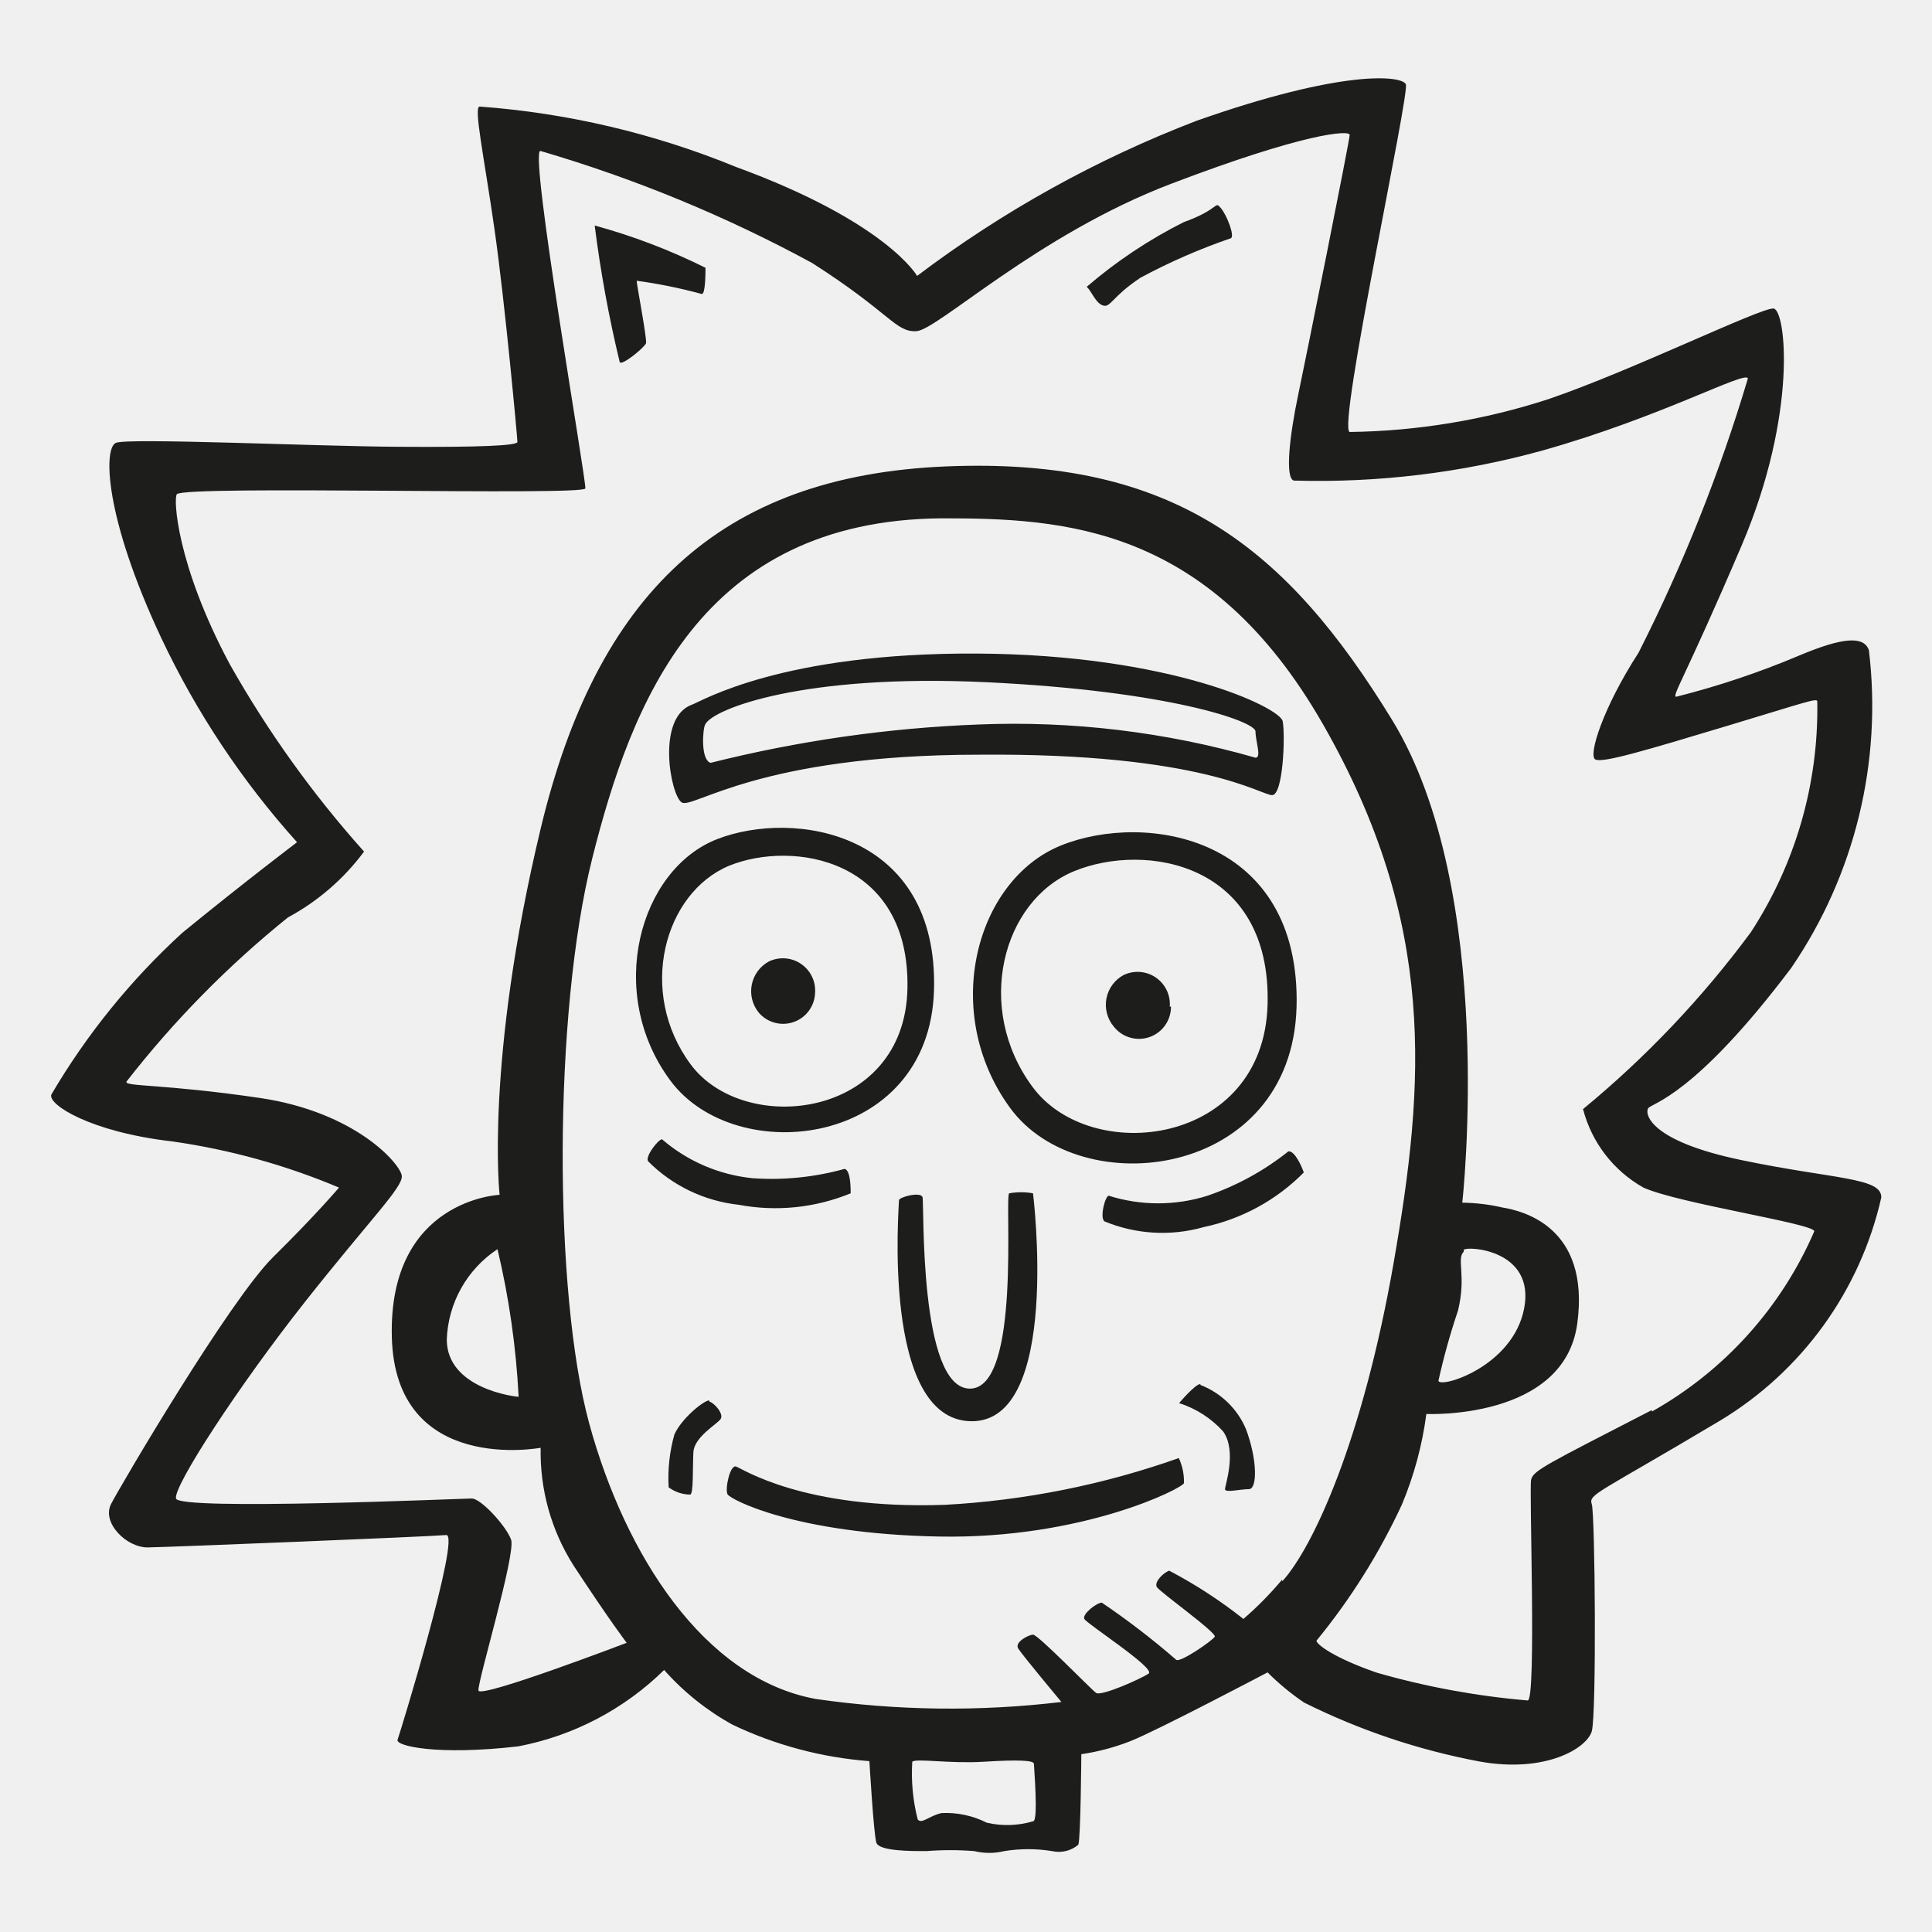
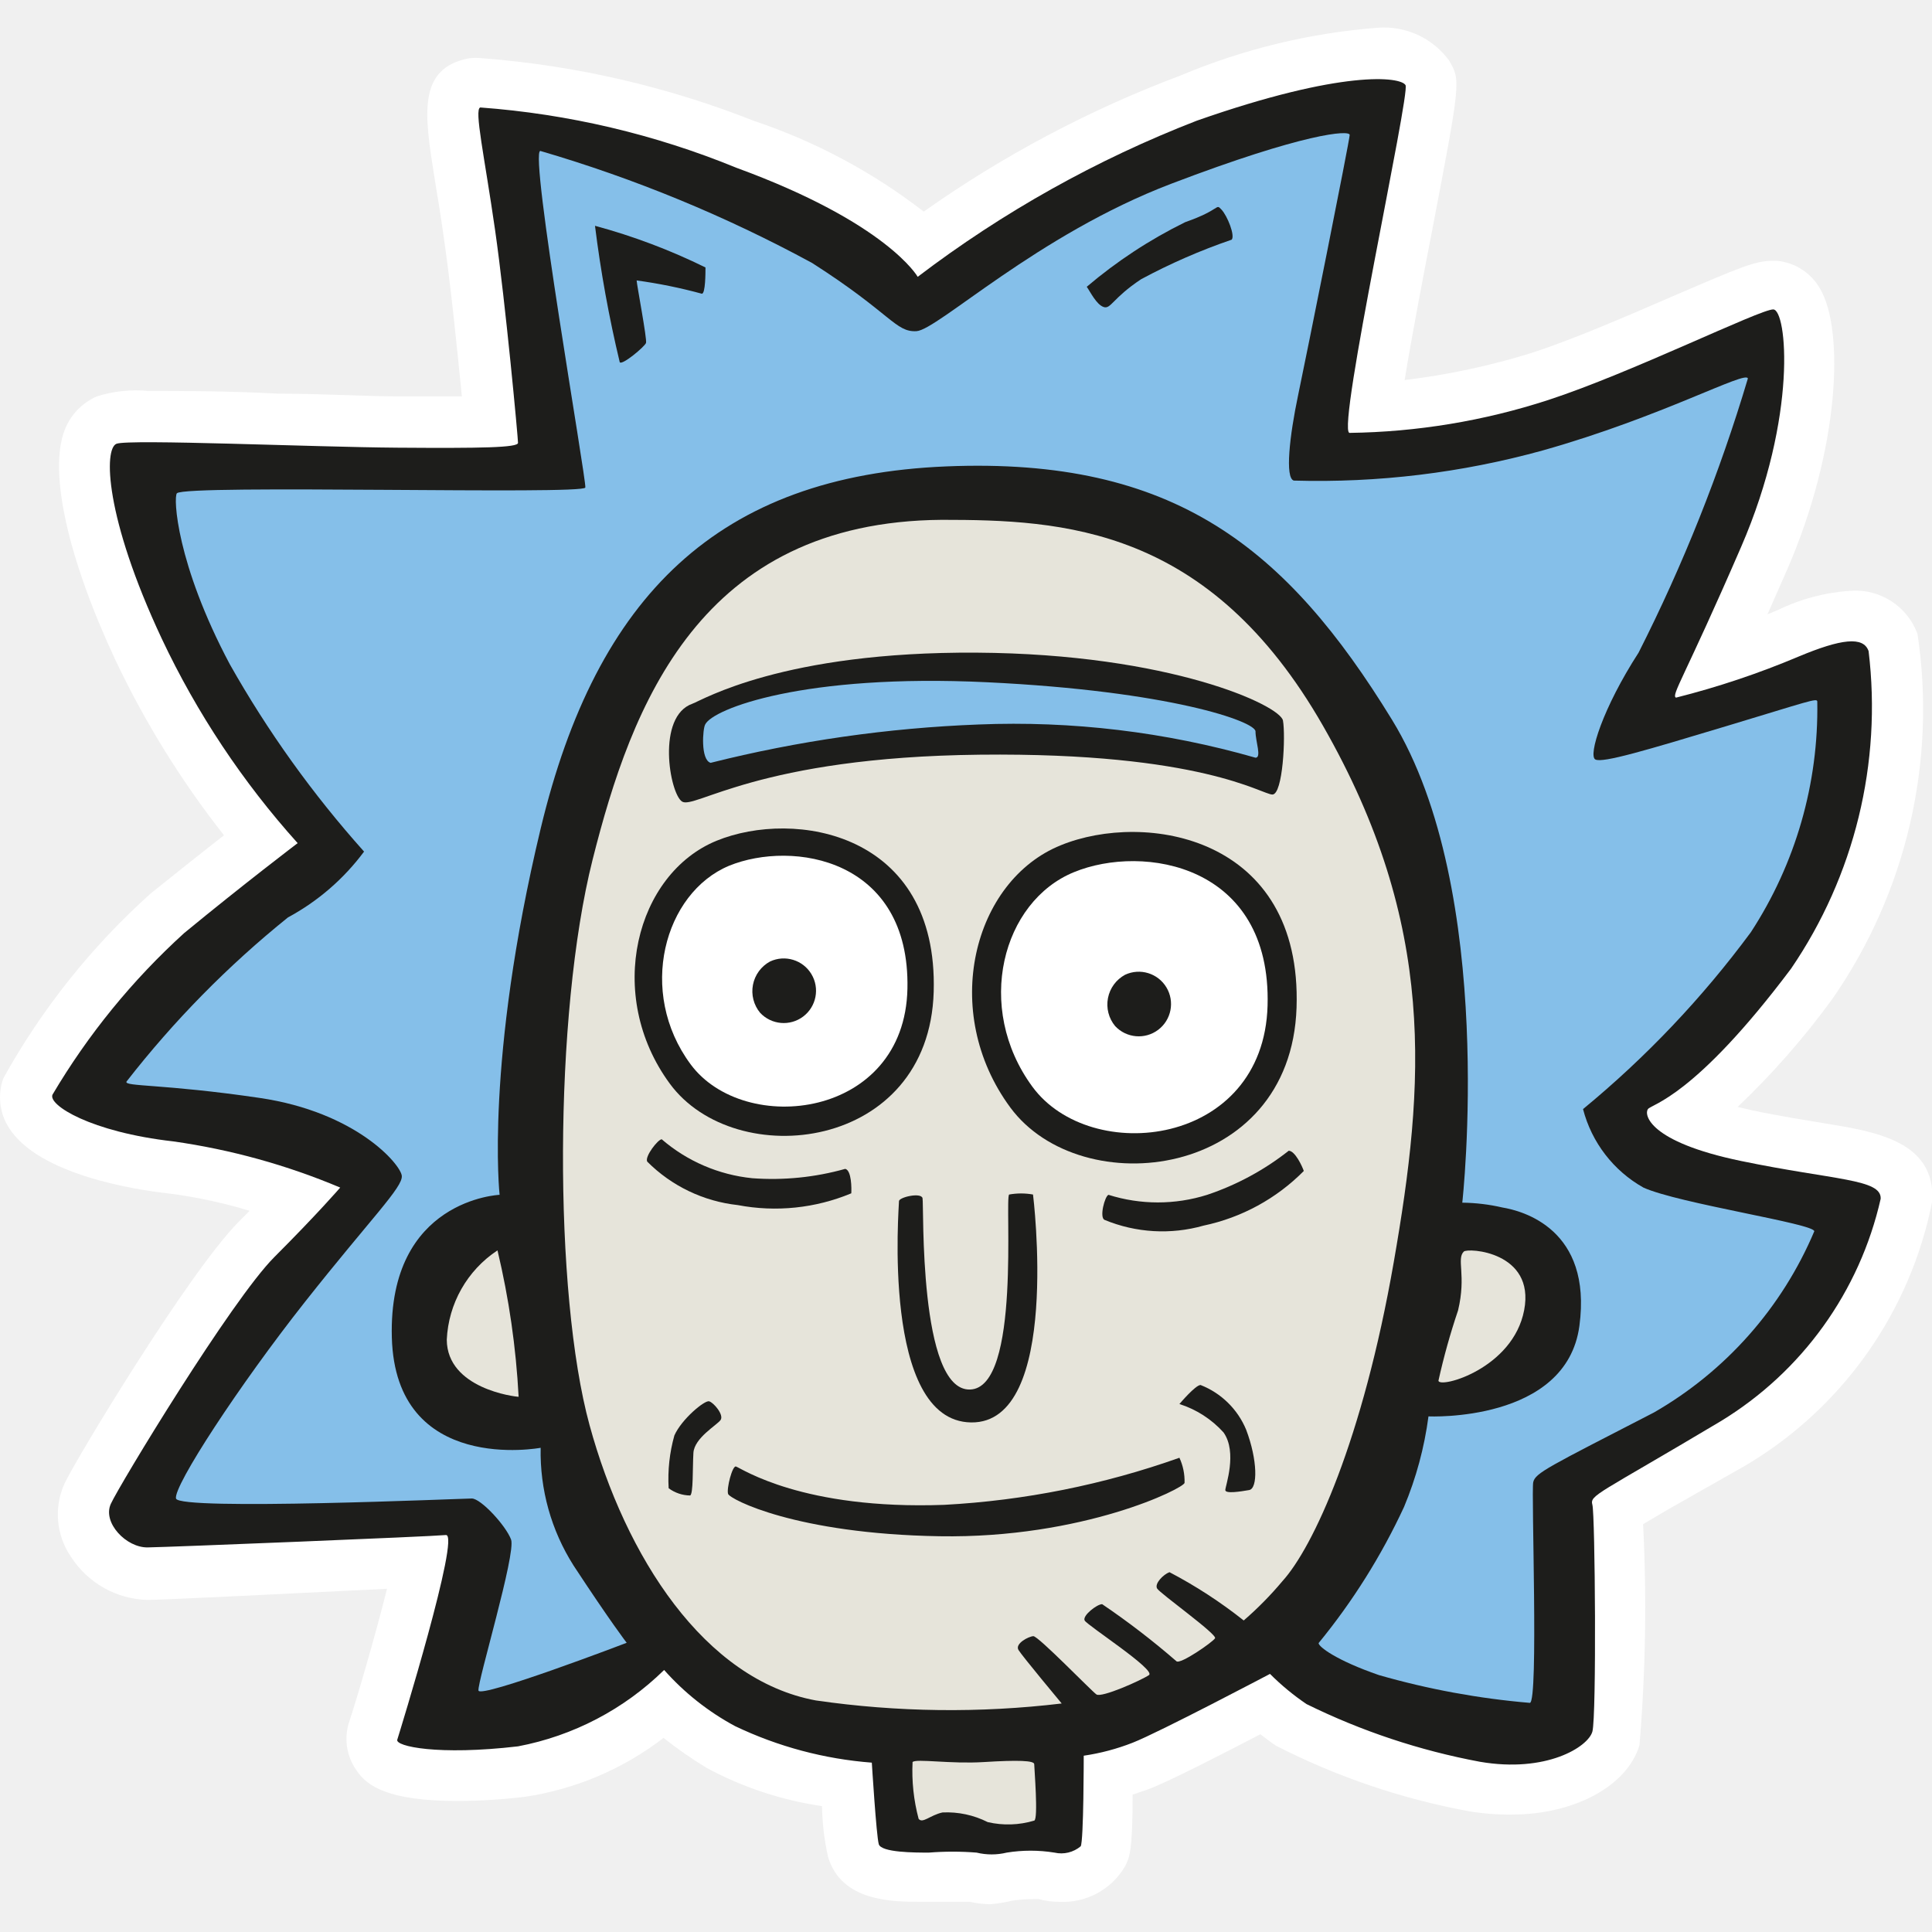
<svg xmlns="http://www.w3.org/2000/svg" id="Layer_1" data-name="Layer 1" width="64" height="64" viewBox="0 0 64 64">
  <defs>
-     <style>.cls-1{fill:#1d1d1b;}</style>
+     <style>.cls-1{fill:#fff;}.cls-2{fill:#1d1d1b;}.cls-3{fill:#85bfe9;}.cls-4{fill:#e6e4da;}</style>
  </defs>
  <g id="rick">
-     <path class="cls-1" d="M19.7,7.47A41.22,41.22,0,0,0,20.53,12c.08.12.83-.5.87-.63s-.31-1.95-.31-2.07a16.88,16.88,0,0,1,2.16.44c.12,0,.12-.71.12-.87A20.21,20.21,0,0,0,19.7,7.47Zm19.51-.11A15.82,15.82,0,0,0,36,9.5c.17.16.29.54.54.62s.29-.29,1.24-.92a20,20,0,0,1,3-1.31c.12-.08-.13-.75-.34-1S40.41,6.93,39.21,7.36ZM57.69,38.43c-3.08-.64-3.21-1.55-3.09-1.72s1.53-.39,4.74-4.65a15.39,15.39,0,0,0,2.57-10.52c-.17-.5-.92-.41-2.32.18a28,28,0,0,1-4.06,1.36c-.17,0,.29-.62,2.16-5s1.47-7.82,1.06-7.86-4.72,2.07-7.45,3a22.21,22.21,0,0,1-6.59,1.09c-.42-.12,2-11.23,1.86-11.52S44.49,2.29,39.64,4a37.87,37.87,0,0,0-9.26,5.14s-1-1.78-6-3.61a27.76,27.76,0,0,0-8.49-2c-.21,0,.14,1.62.49,4.06s.76,6.93.76,7.05-1.2.18-4,.16-8.89-.3-9.3-.13-.4,2.41,1.5,6.46a28,28,0,0,0,4.5,6.77s-1.77,1.34-3.8,3A23.14,23.14,0,0,0,1.7,36.26c-.12.33,1.3,1.24,4,1.55a22.26,22.26,0,0,1,5.53,1.53s-.74.88-2.18,2.3S4,49.2,3.68,49.82s.51,1.45,1.22,1.44,9.38-.36,9.88-.41-1.53,6.57-1.61,6.78,1.33.53,4,.22A9.41,9.41,0,0,0,22,55.32a8.55,8.55,0,0,0,2.26,1.81,12.77,12.77,0,0,0,4.54,1.21s.14,2.41.23,2.7,1.21.28,1.66.28a10,10,0,0,1,1.58,0,2.12,2.12,0,0,0,1,0,4.93,4.93,0,0,1,1.58,0,1,1,0,0,0,.87-.21c.08-.17.1-3,.1-3a7.35,7.35,0,0,0,1.62-.43c.87-.34,4.55-2.28,4.55-2.28a8.24,8.24,0,0,0,1.21,1A22.22,22.22,0,0,0,49,58.35c2.2.4,3.57-.44,3.73-1s.11-7.18,0-7.52.16-.33,4.25-2.77a11.63,11.63,0,0,0,5.34-7.39C62.34,39,60.76,39.07,57.69,38.43ZM34.23,60.33a3,3,0,0,1-1.54.05,3,3,0,0,0-1.5-.32c-.41.09-.66.38-.79.21a6.16,6.16,0,0,1-.18-1.91c.12-.12,1.25.07,2.37,0s1.66-.05,1.66.07S34.4,60.29,34.23,60.33Zm8.24-8a11.38,11.38,0,0,1-1.28,1.3,15.67,15.67,0,0,0-2.46-1.6c-.21.08-.5.38-.41.54s2,1.52,1.92,1.65-1.16.88-1.28.76a26,26,0,0,0-2.46-1.89c-.17,0-.66.38-.58.54s2.38,1.64,2.13,1.81-1.57.76-1.74.64-1.93-1.94-2.09-1.93-.62.25-.49.46,1.43,1.77,1.43,1.77a31.09,31.09,0,0,1-8.14-.1c-3.7-.68-6.31-4.77-7.5-9.12s-1.19-13.61.1-18.73,3.57-11.2,11.58-11.26c4,0,8.85.22,12.63,6.83S47.2,35.9,46.17,41.81,43.5,51.25,42.48,52.38Zm12.25-5.62c-3.51,1.81-3.93,2-4,2.31s.18,7.26-.11,7.31a26.08,26.08,0,0,1-5-.92c-1.42-.49-2-.94-2-1.06a21.17,21.17,0,0,0,2.83-4.51,11.74,11.74,0,0,0,.81-3s4.57.21,5-3S50.43,40.11,49.77,40a6.22,6.22,0,0,0-1.33-.16s1.16-10.31-2.33-16-7.21-8.7-14.76-8.39-11.59,4.28-13.44,12-1.36,12.13-1.36,12.13-3.69.15-3.57,4.72,4.93,3.66,4.93,3.66A7,7,0,0,0,19,51.86c1.22,1.86,1.76,2.56,1.76,2.56S15.89,56.28,15.85,56,17.1,51.46,16.93,51s-1-1.36-1.3-1.36-9.71.41-9.8,0,2.09-3.75,4.27-6.51,3.25-3.8,3.21-4.18-1.51-2.11-4.71-2.58S4.11,36,4.19,35.83a33,33,0,0,1,5.35-5.44,7.67,7.67,0,0,0,2.52-2.18A35.36,35.36,0,0,1,7.61,22c-1.77-3.31-1.87-5.51-1.75-5.63.3-.3,13.49.06,13.53-.19S17.52,5,17.9,5a45.86,45.86,0,0,1,9,3.71c2.63,1.68,2.76,2.3,3.46,2.26s4-3.19,8.43-4.88,5.92-1.79,5.92-1.62S43.28,11.77,43,13.1s-.44,2.74-.14,2.82a27.92,27.92,0,0,0,8.25-1c3.94-1.11,6.75-2.67,6.79-2.38a54.58,54.58,0,0,1-3.62,9.08c-1.19,1.84-1.68,3.42-1.43,3.54s1.66-.3,4.35-1.11,3-.94,3-.81A13.55,13.55,0,0,1,58,30.88a32.9,32.9,0,0,1-5.56,5.86,4.19,4.19,0,0,0,2,2.6c1.17.53,5.7,1.2,5.66,1.45A12.56,12.56,0,0,1,54.72,46.76Zm-6.23-5.31c.13-.13,2.37,0,2,1.94S47.7,46,47.65,45.74a22.4,22.4,0,0,1,.65-2.33C48.58,42.24,48.24,41.71,48.49,41.46ZM17.18,46.27c-.12,0-2.37-.27-2.38-1.89a3.75,3.75,0,0,1,1.68-3A27,27,0,0,1,17.18,46.27ZM32.46,25c7.35-.06,9.31,1.34,9.68,1.34s.44-2,.35-2.45-3.71-2.21-10.15-2.24-9.08,1.57-9.41,1.69c-1.2.42-.72,3-.35,3.24S25.11,25,32.46,25Zm-9.1-1c.25-.52,3.27-1.69,9.33-1.4s8.9,1.3,8.9,1.63.21.87,0,.87A29,29,0,0,0,32.41,24a43.18,43.18,0,0,0-8.87,1.27C23.2,25.17,23.28,24.13,23.36,24Zm19.59,9.39c.16-5.69-5-6.52-7.81-5.38s-4,5.51-1.68,8.69S42.79,39.05,42.95,33.36ZM34.2,36c-1.93-2.61-1-6.16,1.38-7.14s6.54-.26,6.41,4.42S36.13,38.63,34.2,36ZM30.94,32.8c.15-5.24-4.63-6-7.19-5s-3.71,5.08-1.54,8S30.79,38,30.94,32.8Zm-6.79-4.12c2.11-.86,6-.24,5.91,4.07s-5.4,4.91-7.18,2.51S22,29.58,24.15,28.68ZM27,32.9a1.07,1.07,0,0,0-1.53-1.05,1.12,1.12,0,0,0-.33,1.7A1.06,1.06,0,0,0,27,32.9Zm11.75.45a1.07,1.07,0,0,0-1.53-1.05,1.12,1.12,0,0,0-.33,1.7A1.06,1.06,0,0,0,38.79,33.34ZM28.18,39.53c0-.16,0-.76-.2-.81a9,9,0,0,1-3.05.31,5.43,5.43,0,0,1-3-1.29c-.12,0-.57.57-.46.73a5,5,0,0,0,3,1.44A6.57,6.57,0,0,0,28.18,39.53Zm14.5-1.39A8.94,8.94,0,0,1,40,39.61a5.43,5.43,0,0,1-3.27,0c-.12,0-.31.74-.14.85a5,5,0,0,0,3.28.19,6.57,6.57,0,0,0,3.32-1.81C43.13,38.66,42.89,38.11,42.68,38.14ZM32.13,46c-1.7,0-1.51-6.14-1.57-6.34s-.79,0-.78.1-.61,7.28,2.39,7.32,2.05-7.55,2.05-7.55a2.23,2.23,0,0,0-.79,0C33.27,39.67,33.84,46,32.13,46Zm-8.64.39c-.17,0-.91.59-1.15,1.13a5.31,5.31,0,0,0-.19,1.75,1.22,1.22,0,0,0,.71.24c.12,0,.08-.91.11-1.41s.78-.92.9-1.09S23.66,46.47,23.5,46.43Zm16.27-.54c-.17,0-.7.63-.7.63a3.33,3.33,0,0,1,1.46.94c.46.66.06,1.78.06,1.91s.5,0,.79,0,.28-1-.1-2A2.69,2.69,0,0,0,39.77,45.88Zm-8.48,4c-4.69.16-6.7-1.21-6.9-1.27s-.37.75-.28.92,2.25,1.31,7,1.4,8.08-1.6,8.12-1.77a1.86,1.86,0,0,0-.17-.83A27.71,27.71,0,0,1,31.29,49.85Z" />
+     <path class="cls-1" d="M32.81,63.08a3.23,3.23,0,0,1-.68-.08L32,63h-.18l-.52,0-.57,0h-.22c-.93,0-2.64,0-3.08-1.49a8.39,8.39,0,0,1-.2-1.68,11.58,11.58,0,0,1-3.81-1.26,13.86,13.86,0,0,1-1.44-1,9.92,9.92,0,0,1-4.58,1.95,19.33,19.33,0,0,1-2.24.14c-2.31,0-3-.5-3.34-1A1.8,1.8,0,0,1,11.58,57c.18-.53.84-2.76,1.24-4.37C10,52.77,5.34,53,4.9,53a3.11,3.11,0,0,1-2.55-1.43,2.48,2.48,0,0,1-.22-2.41c.34-.75,4.11-7,5.77-8.68l.37-.37a16.36,16.36,0,0,0-2.72-.58c-1-.11-4.28-.6-5.26-2.18a1.87,1.87,0,0,1-.18-1.63A23.6,23.6,0,0,1,5,29.59c.9-.72,1.75-1.4,2.42-1.92a30.47,30.47,0,0,1-3.59-5.79c-1.59-3.4-2.22-6.25-1.69-7.63a2,2,0,0,1,1.07-1.12,4.34,4.34,0,0,1,1.7-.18c1,0,2.67,0,4.31.09,1.46,0,2.92.09,3.94.09H15.3c-.15-1.51-.38-3.79-.6-5.27-.1-.73-.21-1.38-.3-1.93-.34-2.13-.59-3.67,1.14-4a2.14,2.14,0,0,1,.45,0,31,31,0,0,1,9,2.08,19.09,19.09,0,0,1,5.61,3,37.75,37.75,0,0,1,8.51-4.51A21,21,0,0,1,45.63.92,2.67,2.67,0,0,1,48,2c.39.67.39.67-.55,5.59-.28,1.44-.68,3.53-.92,5a23.72,23.72,0,0,0,4.21-.9c1.39-.45,3.25-1.26,4.75-1.91,2.14-.92,2.66-1.14,3.21-1.14h.17a1.84,1.84,0,0,1,1.42.92c.82,1.38.64,5.33-1.08,9.29l-.66,1.5.34-.14a6.46,6.46,0,0,1,2.42-.64A2.19,2.19,0,0,1,63.52,21a16.82,16.82,0,0,1-2.82,12.09,26.21,26.21,0,0,1-3.14,3.58l.48.11c.94.2,1.74.32,2.39.43,1.73.28,3.68.6,3.58,2.57a13.12,13.12,0,0,1-6.16,8.75L55.26,50l-.83.49a54.62,54.62,0,0,1-.12,7.32c-.4,1.35-2.15,2.3-4.24,2.3A8,8,0,0,1,48.66,60a23.31,23.31,0,0,1-6.39-2.17c-.18-.12-.36-.26-.52-.38-1.21.63-3,1.55-3.68,1.81l-.55.19c0,1.93-.11,2.09-.26,2.39A2.38,2.38,0,0,1,35.07,63a2.48,2.48,0,0,1-.66-.09h-.18a5,5,0,0,0-.69.05A4.86,4.86,0,0,1,32.81,63.08Z" />
+     <path class="cls-2" d="M9.86,27.93a28,28,0,0,1-4.5-6.77c-1.9-4.05-1.92-6.3-1.5-6.46s6.52.11,9.3.13,4,0,4-.16-.41-4.61-.76-7.05-.7-4-.49-4.06a27.75,27.75,0,0,1,8.49,2c5,1.83,6,3.61,6,3.61A37.88,37.88,0,0,1,39.64,4c4.84-1.7,6.76-1.46,6.92-1.18s-2.28,11.39-1.86,11.52a22.21,22.21,0,0,0,6.59-1.09c2.73-.89,7-3,7.45-3s.82,3.52-1.06,7.86-2.33,4.92-2.16,5a28,28,0,0,0,4.06-1.36c1.41-.59,2.15-.68,2.32-.18a15.39,15.39,0,0,1-2.57,10.52c-3.2,4.26-4.61,4.48-4.74,4.65s0,1.08,3.09,1.72,4.65.59,4.62,1.25A11.63,11.63,0,0,1,57,47.08c-4.09,2.44-4.34,2.44-4.25,2.77s.14,7,0,7.51-1.53,1.38-3.73,1a22.22,22.22,0,0,1-5.74-1.91,8.24,8.24,0,0,1-1.21-1s-3.68,1.94-4.55,2.28a7.35,7.35,0,0,1-1.62.43s0,2.82-.1,3a1,1,0,0,1-.87.21,4.93,4.93,0,0,0-1.58,0,2.12,2.12,0,0,1-1,0,10,10,0,0,0-1.58,0c-.46,0-1.58,0-1.66-.28s-.23-2.7-.23-2.7a12.77,12.77,0,0,1-4.53-1.21A8.55,8.55,0,0,1,22,55.32a9.41,9.41,0,0,1-4.84,2.53c-2.65.31-4.07,0-4-.22s2.11-6.83,1.61-6.78-9.17.4-9.88.41-1.5-.82-1.22-1.44,4-6.76,5.42-8.18,2.18-2.3,2.18-2.3a22.25,22.25,0,0,0-5.53-1.53c-2.74-.31-4.16-1.21-4-1.55a23.14,23.14,0,0,1,4.36-5.35C8.08,29.28,9.86,27.93,9.86,27.93Z" />
+     <path class="cls-3" d="M5.86,16.34c.3-.3,13.49.06,13.53-.19S17.52,5,17.9,5a45.87,45.87,0,0,1,9,3.71c2.63,1.68,2.76,2.3,3.46,2.26s4-3.19,8.43-4.88,5.92-1.79,5.92-1.62S43.28,11.77,43,13.1s-.44,2.74-.14,2.82a27.92,27.92,0,0,0,8.25-1c3.94-1.11,6.75-2.67,6.79-2.38a54.58,54.58,0,0,1-3.62,9.08c-1.19,1.84-1.68,3.42-1.43,3.54s1.66-.3,4.35-1.11,3-.94,3-.81A13.55,13.55,0,0,1,58,30.88a32.91,32.91,0,0,1-5.56,5.86,4.19,4.19,0,0,0,2,2.6c1.17.53,5.7,1.2,5.66,1.45a12.56,12.56,0,0,1-5.31,6c-3.51,1.81-3.93,2-4,2.31s.18,7.26-.11,7.31a26.1,26.1,0,0,1-5-.92c-1.42-.49-2-.94-2-1.06a21.18,21.18,0,0,0,2.83-4.51,11.75,11.75,0,0,0,.81-3s4.57.21,5-3S50.43,40.11,49.77,40a6.22,6.22,0,0,0-1.33-.16s1.16-10.31-2.33-16-7.21-8.7-14.76-8.39-11.59,4.28-13.44,12-1.36,12.13-1.36,12.13-3.69.15-3.57,4.72,4.93,3.66,4.93,3.66A7,7,0,0,0,19,51.86c1.22,1.86,1.76,2.56,1.76,2.56S15.89,56.28,15.85,56,17.1,51.46,16.93,51s-1-1.36-1.3-1.36-9.71.41-9.8,0,2.09-3.75,4.27-6.51,3.25-3.8,3.21-4.18-1.51-2.11-4.71-2.58S4.11,36,4.19,35.83a33,33,0,0,1,5.35-5.44,7.67,7.67,0,0,0,2.52-2.18A35.37,35.37,0,0,1,7.61,22C5.84,18.67,5.74,16.47,5.86,16.34Z" />
+     <path class="cls-2" d="M20.53,12a41.23,41.23,0,0,1-.82-4.52,20.22,20.22,0,0,1,3.66,1.38c0,.17,0,.87-.12.87a16.87,16.87,0,0,0-2.16-.44c0,.12.35,1.95.31,2.07S20.61,12.11,20.53,12Z" />
+     <path class="cls-2" d="M36,9.5a15.82,15.82,0,0,1,3.26-2.14c1.2-.42,1-.63,1.2-.42s.46.87.34,1a20,20,0,0,0-3,1.31c-.95.63-1,1-1.24.92S36.12,9.67,36,9.5Z" />
+     <path class="cls-4" d="M16.48,41.42a27,27,0,0,1,.7,4.85c-.12,0-2.37-.27-2.38-1.89A3.75,3.75,0,0,1,16.48,41.42Z" />
+     <path class="cls-4" d="M48.49,41.46c.13-.13,2.37,0,2,1.94S47.7,46,47.65,45.74a22.4,22.4,0,0,1,.65-2.33C48.58,42.24,48.24,41.71,48.49,41.46Z" />
+     <path class="cls-4" d="M31.2,17.22c4,0,8.85.22,12.63,6.83S47.2,35.9,46.17,41.81s-2.67,9.45-3.69,10.57a11.39,11.39,0,0,1-1.28,1.3,15.66,15.66,0,0,0-2.46-1.6c-.21.08-.5.38-.41.54s2,1.52,1.92,1.65-1.16.88-1.28.76a26,26,0,0,0-2.46-1.89c-.17,0-.66.38-.58.54s2.38,1.64,2.13,1.81-1.57.76-1.74.64-1.93-1.94-2.09-1.93-.62.25-.49.46,1.43,1.77,1.43,1.77a31.09,31.09,0,0,1-8.14-.1c-3.7-.68-6.31-4.77-7.5-9.12s-1.19-13.61.1-18.73S23.18,17.28,31.2,17.22Z" />
+     <path class="cls-4" d="M30.23,58.37c.12-.12,1.25.07,2.37,0s1.66-.05,1.66.07.14,1.83,0,1.87a3,3,0,0,1-1.54.05,3,3,0,0,0-1.5-.32c-.41.09-.66.38-.79.21A6.16,6.16,0,0,1,30.23,58.37Z" />
+     <path class="cls-2" d="M22.94,23.31c.33-.12,3-1.73,9.41-1.69s10.06,1.75,10.15,2.25,0,2.45-.35,2.45S39.81,24.92,32.46,25,23,26.83,22.59,26.55,21.74,23.73,22.94,23.31Z" />
+     <path class="cls-3" d="M23.36,24c.25-.52,3.27-1.69,9.33-1.4s8.9,1.3,8.9,1.63.21.87,0,.87A29,29,0,0,0,32.41,24a43.18,43.18,0,0,0-8.87,1.27C23.2,25.17,23.28,24.13,23.36,24Z" />
+     <path class="cls-2" d="M35.14,28c2.79-1.14,8-.31,7.81,5.38s-7.13,6.49-9.48,3.31S32.24,29.17,35.14,28Z" />
+     <path class="cls-1" d="M35.58,28.89c2.29-.94,6.54-.26,6.41,4.42S36.13,38.63,34.2,36,33.2,29.86,35.58,28.89Z" />
+     <path class="cls-2" d="M23.74,27.85c2.57-1.05,7.34-.29,7.19,5s-6.57,6-8.74,3.05S21.07,28.94,23.74,27.85Z" />
+     <path class="cls-1" d="M24.15,28.68c2.11-.86,6-.24,5.91,4.07s-5.4,4.91-7.18,2.51S22,29.58,24.15,28.68Z" />
+     <path class="cls-2" d="M25.51,31.85a1.07,1.07,0,1,1-.33,1.7A1.12,1.12,0,0,1,25.51,31.85Z" />
+     <path class="cls-2" d="M37.27,32.29a1.07,1.07,0,1,1-.33,1.7A1.12,1.12,0,0,1,37.27,32.29Z" />
+     <path class="cls-2" d="M21.92,37.74a5.43,5.43,0,0,0,3,1.29A8.94,8.94,0,0,0,28,38.72c.21.05.21.65.2.81a6.57,6.57,0,0,1-3.76.39,5,5,0,0,1-3-1.44C21.35,38.31,21.8,37.74,21.92,37.74Z" />
+     <path class="cls-2" d="M36.72,39.58a5.43,5.43,0,0,0,3.27,0,8.94,8.94,0,0,0,2.7-1.46c.21,0,.45.52.5.67a6.57,6.57,0,0,1-3.32,1.81,5,5,0,0,1-3.28-.19C36.41,40.33,36.6,39.62,36.72,39.58Z" />
+     <path class="cls-2" d="M29.78,39.79c0-.13.73-.3.78-.1s-.14,6.38,1.57,6.34,1.14-6.36,1.3-6.46a2.23,2.23,0,0,1,.79,0s.95,7.59-2.05,7.55S29.79,39.87,29.78,39.79Z" />
+     <path class="cls-2" d="M22.15,49.3a5.31,5.31,0,0,1,.19-1.75c.24-.54,1-1.17,1.15-1.13s.5.45.38.62-.87.59-.9,1.09,0,1.37-.11,1.41A1.22,1.22,0,0,1,22.15,49.3Z" />
+     <path class="cls-2" d="M39.07,46.51s.53-.63.7-.63a2.7,2.7,0,0,1,1.51,1.48c.38,1,.39,1.95.1,2s-.79.13-.79,0,.41-1.25-.06-1.91A3.33,3.33,0,0,0,39.07,46.51Z" />
+     <path class="cls-2" d="M24.38,48.58c.2.07,2.21,1.44,6.9,1.27a27.71,27.71,0,0,0,7.79-1.56,1.86,1.86,0,0,1,.17.83c0,.17-3.35,1.85-8.12,1.77s-6.94-1.23-7-1.4S24.26,48.54,24.38,48.58Z" />
  </g>
</svg>
